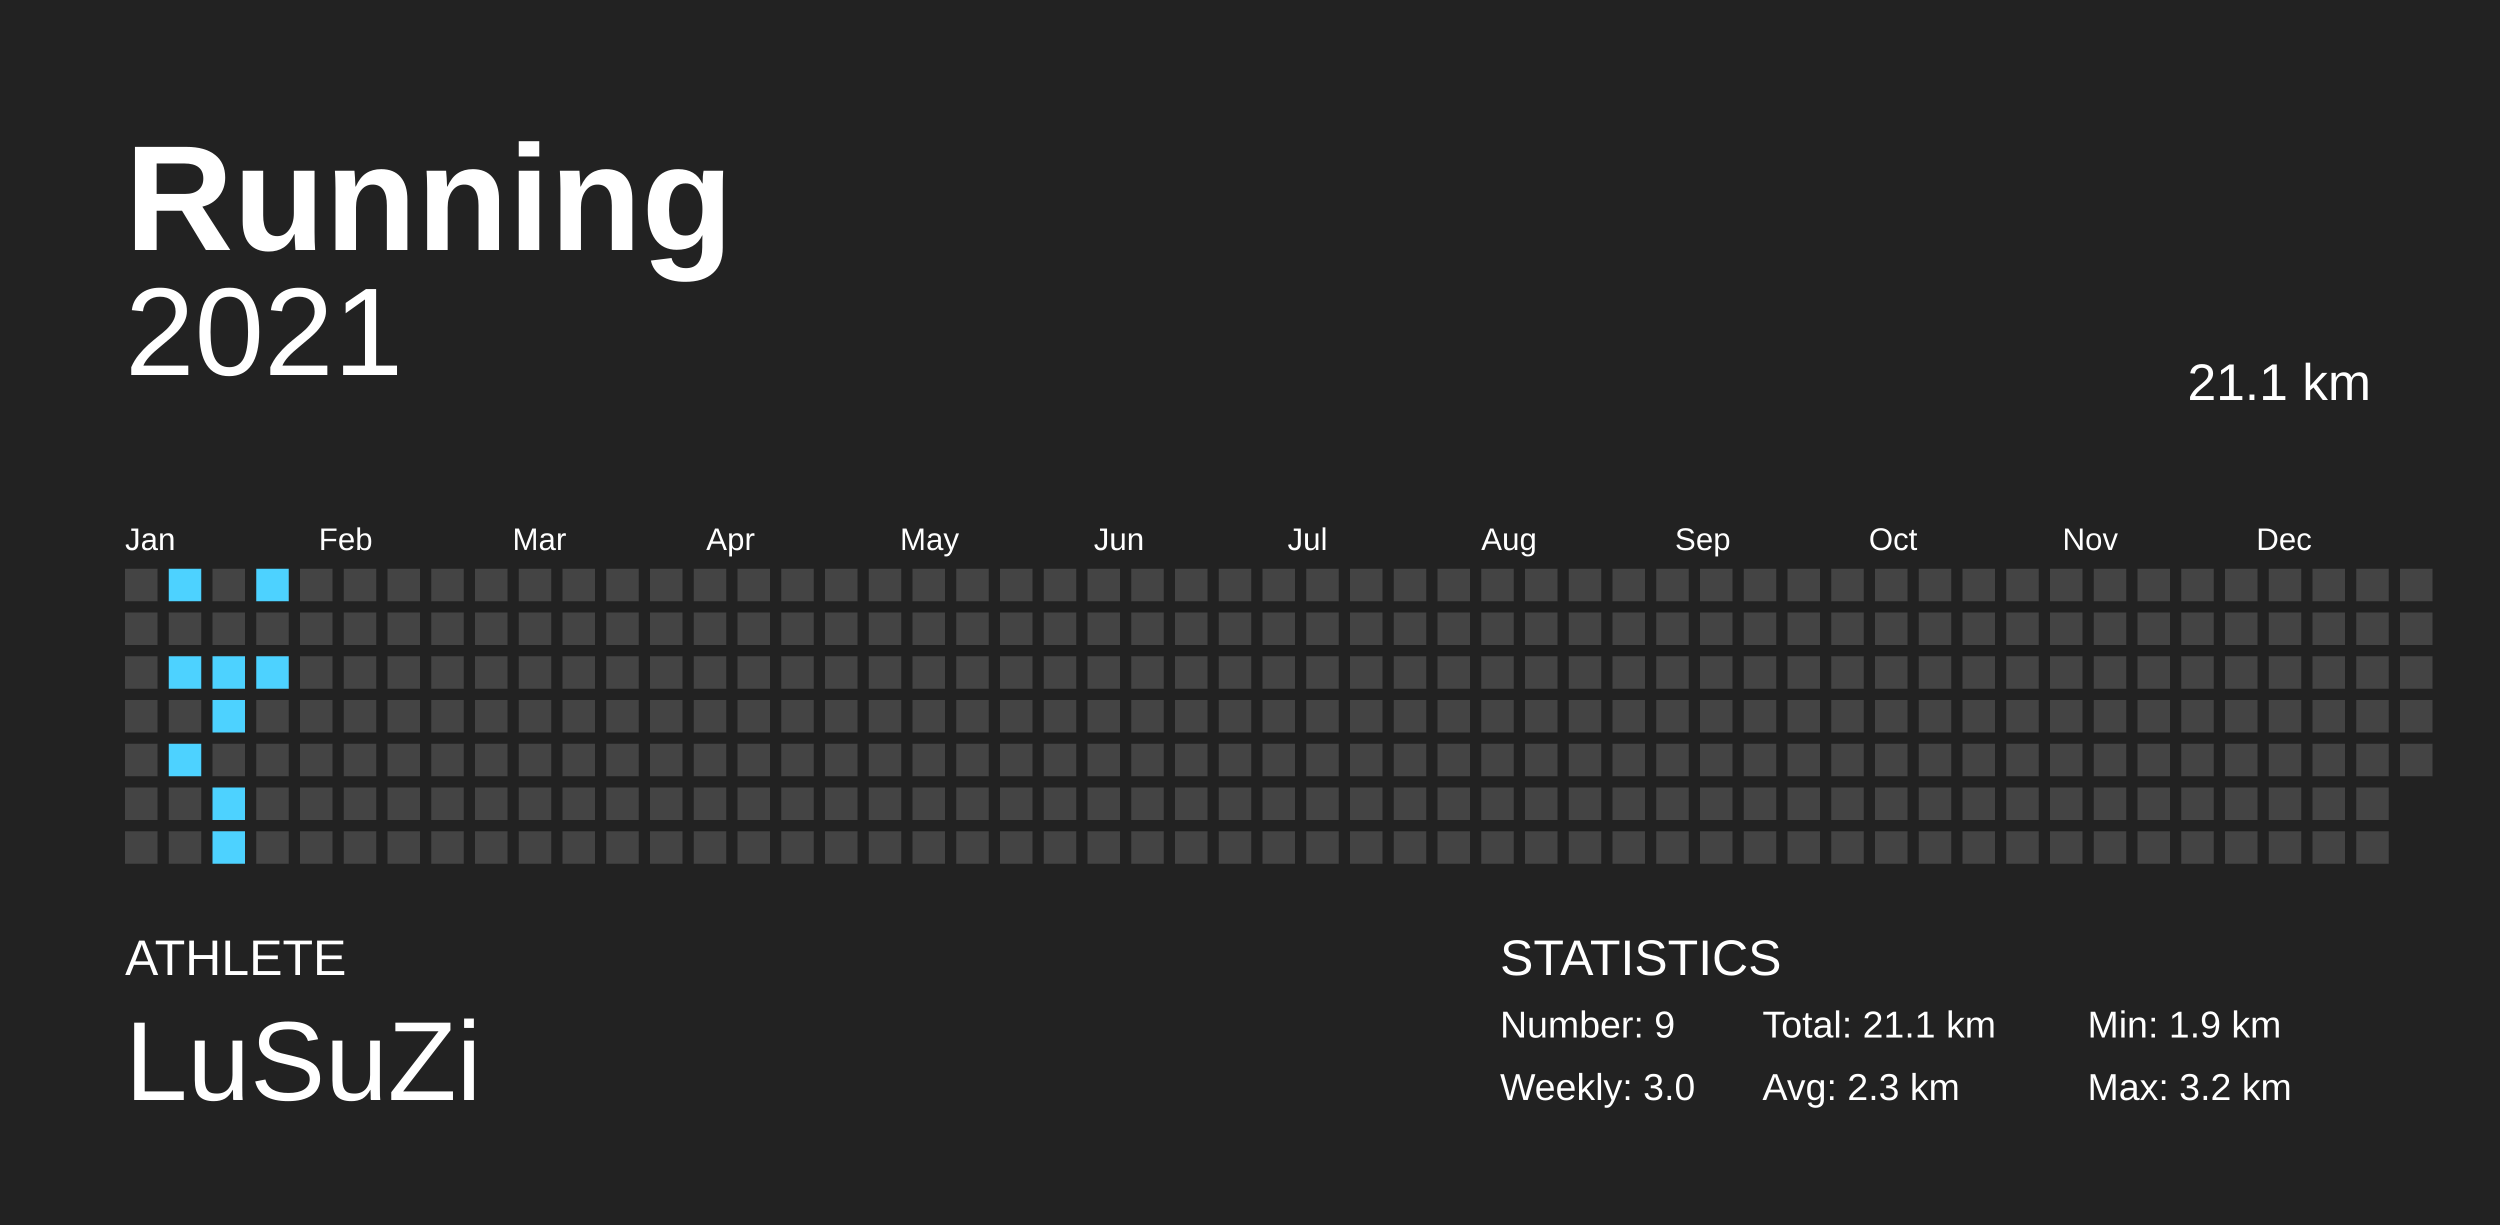
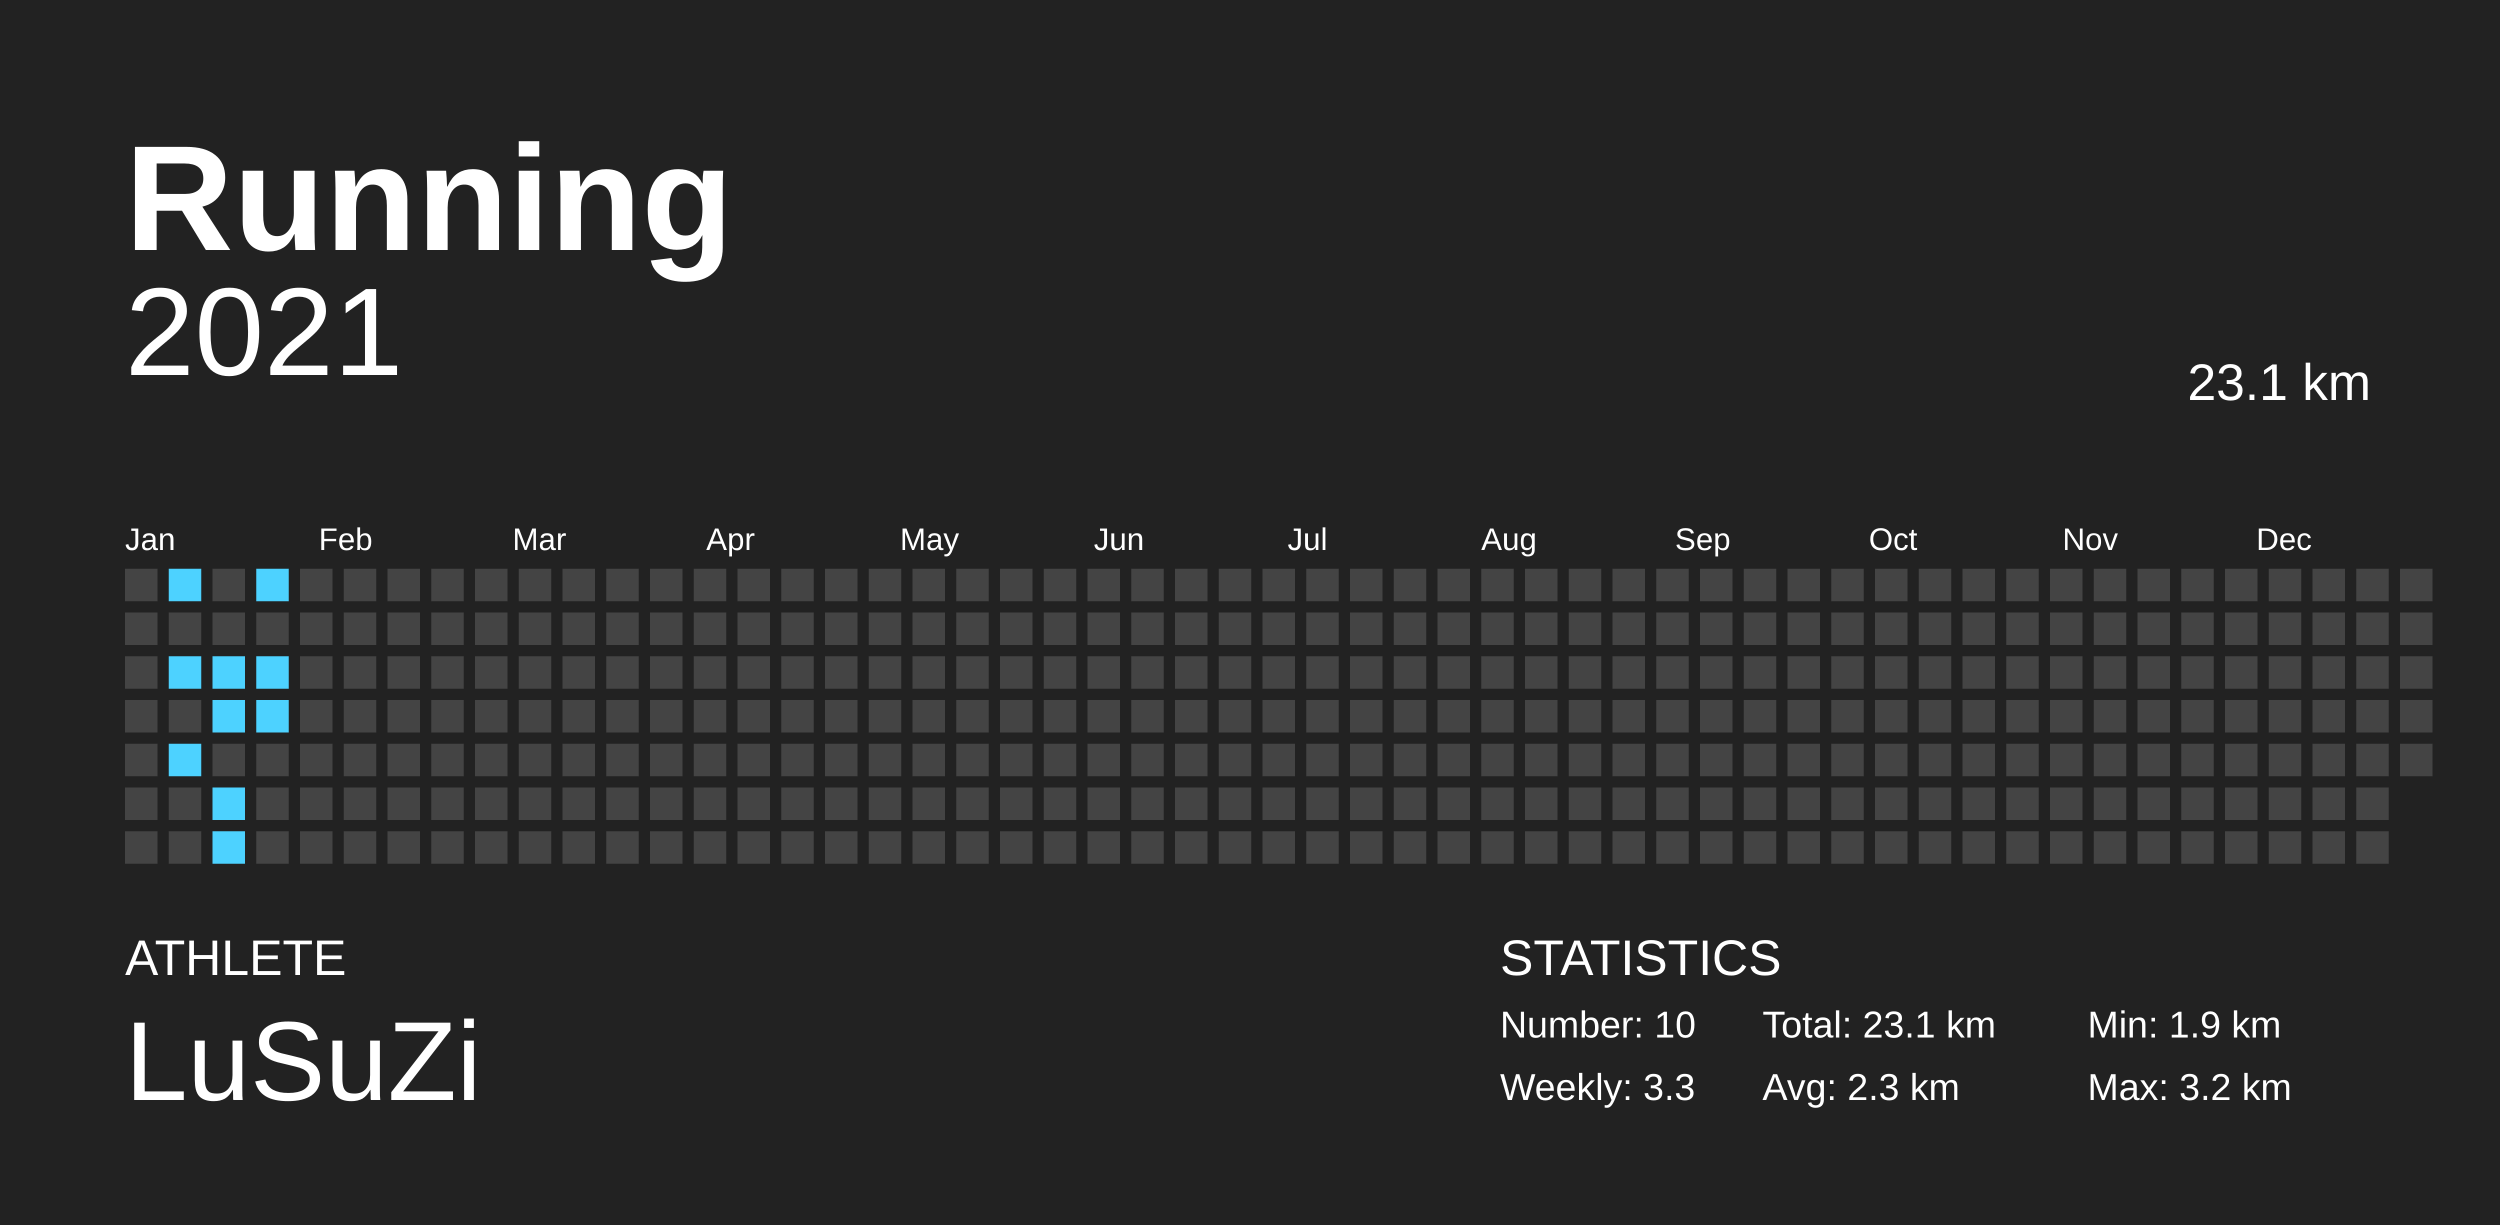
<svg xmlns="http://www.w3.org/2000/svg" baseProfile="full" height="98mm" version="1.1" viewBox="0,0,200,98" width="200mm">
  <defs />
  <rect fill="#222222" height="98" width="200" x="0" y="0" />
  <text fill="#FFFFFF" style="font-size:12px; font-family:Arial; font-weight:bold;" x="10" y="20">Running</text>
  <text fill="#FFFFFF" style="font-size:4px; font-family:Arial" x="10" y="78">ATHLETE</text>
  <text fill="#FFFFFF" style="font-size:9px; font-family:Arial" x="10" y="88">LuSuZi</text>
  <text fill="#FFFFFF" style="font-size:4px; font-family:Arial" x="120" y="78">STATISTICS</text>
-   <text fill="#FFFFFF" style="font-size:3px; font-family:Arial" x="120" y="83">Number: 9</text>
-   <text fill="#FFFFFF" style="font-size:3px; font-family:Arial" x="120" y="88">Weekly: 3.0</text>
-   <text fill="#FFFFFF" style="font-size:3px; font-family:Arial" x="141" y="83">Total: 21.1 km</text>
+   <text fill="#FFFFFF" style="font-size:3px; font-family:Arial" x="120" y="83">Number: 10</text>
+   <text fill="#FFFFFF" style="font-size:3px; font-family:Arial" x="120" y="88">Weekly: 3.3</text>
+   <text fill="#FFFFFF" style="font-size:3px; font-family:Arial" x="141" y="83">Total: 23.1 km</text>
  <text fill="#FFFFFF" style="font-size:3px; font-family:Arial" x="141" y="88">Avg: 2.3 km</text>
  <text fill="#FFFFFF" style="font-size:3px; font-family:Arial" x="167" y="83">Min: 1.9 km</text>
  <text fill="#FFFFFF" style="font-size:3px; font-family:Arial" x="167" y="88">Max: 3.2 km</text>
  <text alignment-baseline="hanging" fill="#FFFFFF" style="font-size:10.0px; font-family:Arial;" x="10" y="30">2021</text>
-   <text alignment-baseline="hanging" fill="#FFFFFF" style="font-size:4.125px; font-family:Arial;" x="175" y="32">21.1 km</text>
+   <text alignment-baseline="hanging" fill="#FFFFFF" style="font-size:4.125px; font-family:Arial;" x="175" y="32">23.1 km</text>
  <text fill="#FFFFFF" style="font-size:2.5px; font-family:Arial" x="10.0" y="44">Jan</text>
  <text fill="#FFFFFF" style="font-size:2.5px; font-family:Arial" x="25.5" y="44">Feb</text>
  <text fill="#FFFFFF" style="font-size:2.5px; font-family:Arial" x="41.0" y="44">Mar</text>
  <text fill="#FFFFFF" style="font-size:2.5px; font-family:Arial" x="56.5" y="44">Apr</text>
  <text fill="#FFFFFF" style="font-size:2.5px; font-family:Arial" x="72.0" y="44">May</text>
  <text fill="#FFFFFF" style="font-size:2.5px; font-family:Arial" x="87.5" y="44">Jun</text>
  <text fill="#FFFFFF" style="font-size:2.5px; font-family:Arial" x="103.0" y="44">Jul</text>
  <text fill="#FFFFFF" style="font-size:2.5px; font-family:Arial" x="118.5" y="44">Aug</text>
  <text fill="#FFFFFF" style="font-size:2.5px; font-family:Arial" x="134.0" y="44">Sep</text>
  <text fill="#FFFFFF" style="font-size:2.5px; font-family:Arial" x="149.5" y="44">Oct</text>
  <text fill="#FFFFFF" style="font-size:2.5px; font-family:Arial" x="165.0" y="44">Nov</text>
  <text fill="#FFFFFF" style="font-size:2.5px; font-family:Arial" x="180.5" y="44">Dec</text>
  <rect fill="#444444" height="2.6" width="2.6" x="10.0" y="45.5" />
  <rect fill="#444444" height="2.6" width="2.6" x="10.0" y="49.0" />
  <rect fill="#444444" height="2.6" width="2.6" x="10.0" y="52.5" />
  <rect fill="#444444" height="2.6" width="2.6" x="10.0" y="56.0" />
  <rect fill="#444444" height="2.6" width="2.6" x="10.0" y="59.5" />
  <rect fill="#444444" height="2.6" width="2.6" x="10.0" y="63.0" />
  <rect fill="#444444" height="2.6" width="2.6" x="10.0" y="66.5" />
  <rect fill="#4dd2ff" height="2.6" width="2.6" x="13.5" y="45.5" />
  <rect fill="#444444" height="2.6" width="2.6" x="13.5" y="49.0" />
  <rect fill="#4dd2ff" height="2.6" width="2.6" x="13.5" y="52.5" />
  <rect fill="#444444" height="2.6" width="2.6" x="13.5" y="56.0" />
  <rect fill="#4dd2ff" height="2.6" width="2.6" x="13.5" y="59.5" />
  <rect fill="#444444" height="2.6" width="2.6" x="13.5" y="63.0" />
  <rect fill="#444444" height="2.6" width="2.6" x="13.5" y="66.5" />
  <rect fill="#444444" height="2.6" width="2.6" x="17.0" y="45.5" />
  <rect fill="#444444" height="2.6" width="2.6" x="17.0" y="49.0" />
  <rect fill="#4dd2ff" height="2.6" width="2.6" x="17.0" y="52.5" />
  <rect fill="#4dd2ff" height="2.6" width="2.6" x="17.0" y="56.0" />
  <rect fill="#444444" height="2.6" width="2.6" x="17.0" y="59.5" />
  <rect fill="#4dd2ff" height="2.6" width="2.6" x="17.0" y="63.0" />
  <rect fill="#4dd2ff" height="2.6" width="2.6" x="17.0" y="66.5" />
  <rect fill="#4dd2ff" height="2.6" width="2.6" x="20.5" y="45.5" />
  <rect fill="#444444" height="2.6" width="2.6" x="20.5" y="49.0" />
  <rect fill="#4dd2ff" height="2.6" width="2.6" x="20.5" y="52.5" />
-   <rect fill="#444444" height="2.6" width="2.6" x="20.5" y="56.0" />
+   <rect fill="#4dd2ff" height="2.6" width="2.6" x="20.5" y="56.0" />
  <rect fill="#444444" height="2.6" width="2.6" x="20.5" y="59.5" />
  <rect fill="#444444" height="2.6" width="2.6" x="20.5" y="63.0" />
  <rect fill="#444444" height="2.6" width="2.6" x="20.5" y="66.5" />
  <rect fill="#444444" height="2.6" width="2.6" x="24.0" y="45.5" />
  <rect fill="#444444" height="2.6" width="2.6" x="24.0" y="49.0" />
  <rect fill="#444444" height="2.6" width="2.6" x="24.0" y="52.5" />
  <rect fill="#444444" height="2.6" width="2.6" x="24.0" y="56.0" />
  <rect fill="#444444" height="2.6" width="2.6" x="24.0" y="59.5" />
  <rect fill="#444444" height="2.6" width="2.6" x="24.0" y="63.0" />
  <rect fill="#444444" height="2.6" width="2.6" x="24.0" y="66.5" />
  <rect fill="#444444" height="2.6" width="2.6" x="27.5" y="45.5" />
  <rect fill="#444444" height="2.6" width="2.6" x="27.5" y="49.0" />
  <rect fill="#444444" height="2.6" width="2.6" x="27.5" y="52.5" />
  <rect fill="#444444" height="2.6" width="2.6" x="27.5" y="56.0" />
  <rect fill="#444444" height="2.6" width="2.6" x="27.5" y="59.5" />
  <rect fill="#444444" height="2.6" width="2.6" x="27.5" y="63.0" />
  <rect fill="#444444" height="2.6" width="2.6" x="27.5" y="66.5" />
  <rect fill="#444444" height="2.6" width="2.6" x="31.0" y="45.5" />
  <rect fill="#444444" height="2.6" width="2.6" x="31.0" y="49.0" />
  <rect fill="#444444" height="2.6" width="2.6" x="31.0" y="52.5" />
  <rect fill="#444444" height="2.6" width="2.6" x="31.0" y="56.0" />
  <rect fill="#444444" height="2.6" width="2.6" x="31.0" y="59.5" />
  <rect fill="#444444" height="2.6" width="2.6" x="31.0" y="63.0" />
  <rect fill="#444444" height="2.6" width="2.6" x="31.0" y="66.5" />
  <rect fill="#444444" height="2.6" width="2.6" x="34.5" y="45.5" />
  <rect fill="#444444" height="2.6" width="2.6" x="34.5" y="49.0" />
  <rect fill="#444444" height="2.6" width="2.6" x="34.5" y="52.5" />
  <rect fill="#444444" height="2.6" width="2.6" x="34.5" y="56.0" />
  <rect fill="#444444" height="2.6" width="2.6" x="34.5" y="59.5" />
  <rect fill="#444444" height="2.6" width="2.6" x="34.5" y="63.0" />
  <rect fill="#444444" height="2.6" width="2.6" x="34.5" y="66.5" />
  <rect fill="#444444" height="2.6" width="2.6" x="38.0" y="45.5" />
  <rect fill="#444444" height="2.6" width="2.6" x="38.0" y="49.0" />
  <rect fill="#444444" height="2.6" width="2.6" x="38.0" y="52.5" />
  <rect fill="#444444" height="2.6" width="2.6" x="38.0" y="56.0" />
  <rect fill="#444444" height="2.6" width="2.6" x="38.0" y="59.5" />
  <rect fill="#444444" height="2.6" width="2.6" x="38.0" y="63.0" />
  <rect fill="#444444" height="2.6" width="2.6" x="38.0" y="66.5" />
  <rect fill="#444444" height="2.6" width="2.6" x="41.5" y="45.5" />
  <rect fill="#444444" height="2.6" width="2.6" x="41.5" y="49.0" />
  <rect fill="#444444" height="2.6" width="2.6" x="41.5" y="52.5" />
  <rect fill="#444444" height="2.6" width="2.6" x="41.5" y="56.0" />
  <rect fill="#444444" height="2.6" width="2.6" x="41.5" y="59.5" />
  <rect fill="#444444" height="2.6" width="2.6" x="41.5" y="63.0" />
  <rect fill="#444444" height="2.6" width="2.6" x="41.5" y="66.5" />
  <rect fill="#444444" height="2.6" width="2.6" x="45.0" y="45.5" />
  <rect fill="#444444" height="2.6" width="2.6" x="45.0" y="49.0" />
  <rect fill="#444444" height="2.6" width="2.6" x="45.0" y="52.5" />
  <rect fill="#444444" height="2.6" width="2.6" x="45.0" y="56.0" />
  <rect fill="#444444" height="2.6" width="2.6" x="45.0" y="59.5" />
  <rect fill="#444444" height="2.6" width="2.6" x="45.0" y="63.0" />
  <rect fill="#444444" height="2.6" width="2.6" x="45.0" y="66.5" />
  <rect fill="#444444" height="2.6" width="2.6" x="48.5" y="45.5" />
  <rect fill="#444444" height="2.6" width="2.6" x="48.5" y="49.0" />
  <rect fill="#444444" height="2.6" width="2.6" x="48.5" y="52.5" />
  <rect fill="#444444" height="2.6" width="2.6" x="48.5" y="56.0" />
  <rect fill="#444444" height="2.6" width="2.6" x="48.5" y="59.5" />
  <rect fill="#444444" height="2.6" width="2.6" x="48.5" y="63.0" />
  <rect fill="#444444" height="2.6" width="2.6" x="48.5" y="66.5" />
  <rect fill="#444444" height="2.6" width="2.6" x="52.0" y="45.5" />
  <rect fill="#444444" height="2.6" width="2.6" x="52.0" y="49.0" />
  <rect fill="#444444" height="2.6" width="2.6" x="52.0" y="52.5" />
  <rect fill="#444444" height="2.6" width="2.6" x="52.0" y="56.0" />
  <rect fill="#444444" height="2.6" width="2.6" x="52.0" y="59.5" />
  <rect fill="#444444" height="2.6" width="2.6" x="52.0" y="63.0" />
  <rect fill="#444444" height="2.6" width="2.6" x="52.0" y="66.5" />
  <rect fill="#444444" height="2.6" width="2.6" x="55.5" y="45.5" />
  <rect fill="#444444" height="2.6" width="2.6" x="55.5" y="49.0" />
  <rect fill="#444444" height="2.6" width="2.6" x="55.5" y="52.5" />
  <rect fill="#444444" height="2.6" width="2.6" x="55.5" y="56.0" />
  <rect fill="#444444" height="2.6" width="2.6" x="55.5" y="59.5" />
  <rect fill="#444444" height="2.6" width="2.6" x="55.5" y="63.0" />
  <rect fill="#444444" height="2.6" width="2.6" x="55.5" y="66.5" />
  <rect fill="#444444" height="2.6" width="2.6" x="59.0" y="45.5" />
  <rect fill="#444444" height="2.6" width="2.6" x="59.0" y="49.0" />
  <rect fill="#444444" height="2.6" width="2.6" x="59.0" y="52.5" />
  <rect fill="#444444" height="2.6" width="2.6" x="59.0" y="56.0" />
  <rect fill="#444444" height="2.6" width="2.6" x="59.0" y="59.5" />
  <rect fill="#444444" height="2.6" width="2.6" x="59.0" y="63.0" />
  <rect fill="#444444" height="2.6" width="2.6" x="59.0" y="66.5" />
  <rect fill="#444444" height="2.6" width="2.6" x="62.5" y="45.5" />
  <rect fill="#444444" height="2.6" width="2.6" x="62.5" y="49.0" />
  <rect fill="#444444" height="2.6" width="2.6" x="62.5" y="52.5" />
  <rect fill="#444444" height="2.6" width="2.6" x="62.5" y="56.0" />
  <rect fill="#444444" height="2.6" width="2.6" x="62.5" y="59.5" />
  <rect fill="#444444" height="2.6" width="2.6" x="62.5" y="63.0" />
  <rect fill="#444444" height="2.6" width="2.6" x="62.5" y="66.5" />
  <rect fill="#444444" height="2.6" width="2.6" x="66.0" y="45.5" />
  <rect fill="#444444" height="2.6" width="2.6" x="66.0" y="49.0" />
  <rect fill="#444444" height="2.6" width="2.6" x="66.0" y="52.5" />
  <rect fill="#444444" height="2.6" width="2.6" x="66.0" y="56.0" />
  <rect fill="#444444" height="2.6" width="2.6" x="66.0" y="59.5" />
  <rect fill="#444444" height="2.6" width="2.6" x="66.0" y="63.0" />
  <rect fill="#444444" height="2.6" width="2.6" x="66.0" y="66.5" />
  <rect fill="#444444" height="2.6" width="2.6" x="69.5" y="45.5" />
  <rect fill="#444444" height="2.6" width="2.6" x="69.5" y="49.0" />
  <rect fill="#444444" height="2.6" width="2.6" x="69.5" y="52.5" />
  <rect fill="#444444" height="2.6" width="2.6" x="69.5" y="56.0" />
  <rect fill="#444444" height="2.6" width="2.6" x="69.5" y="59.5" />
  <rect fill="#444444" height="2.6" width="2.6" x="69.5" y="63.0" />
  <rect fill="#444444" height="2.6" width="2.6" x="69.5" y="66.5" />
  <rect fill="#444444" height="2.6" width="2.6" x="73.0" y="45.5" />
  <rect fill="#444444" height="2.6" width="2.6" x="73.0" y="49.0" />
  <rect fill="#444444" height="2.6" width="2.6" x="73.0" y="52.5" />
  <rect fill="#444444" height="2.6" width="2.6" x="73.0" y="56.0" />
  <rect fill="#444444" height="2.6" width="2.6" x="73.0" y="59.5" />
  <rect fill="#444444" height="2.6" width="2.6" x="73.0" y="63.0" />
  <rect fill="#444444" height="2.6" width="2.6" x="73.0" y="66.5" />
  <rect fill="#444444" height="2.6" width="2.6" x="76.5" y="45.5" />
  <rect fill="#444444" height="2.6" width="2.6" x="76.5" y="49.0" />
  <rect fill="#444444" height="2.6" width="2.6" x="76.5" y="52.5" />
  <rect fill="#444444" height="2.6" width="2.6" x="76.5" y="56.0" />
  <rect fill="#444444" height="2.6" width="2.6" x="76.5" y="59.5" />
  <rect fill="#444444" height="2.6" width="2.6" x="76.5" y="63.0" />
  <rect fill="#444444" height="2.6" width="2.6" x="76.5" y="66.5" />
  <rect fill="#444444" height="2.6" width="2.6" x="80.0" y="45.5" />
  <rect fill="#444444" height="2.6" width="2.6" x="80.0" y="49.0" />
  <rect fill="#444444" height="2.6" width="2.6" x="80.0" y="52.5" />
  <rect fill="#444444" height="2.6" width="2.6" x="80.0" y="56.0" />
  <rect fill="#444444" height="2.6" width="2.6" x="80.0" y="59.5" />
  <rect fill="#444444" height="2.6" width="2.6" x="80.0" y="63.0" />
  <rect fill="#444444" height="2.6" width="2.6" x="80.0" y="66.5" />
  <rect fill="#444444" height="2.6" width="2.6" x="83.5" y="45.5" />
  <rect fill="#444444" height="2.6" width="2.6" x="83.5" y="49.0" />
  <rect fill="#444444" height="2.6" width="2.6" x="83.5" y="52.5" />
  <rect fill="#444444" height="2.6" width="2.6" x="83.5" y="56.0" />
  <rect fill="#444444" height="2.6" width="2.6" x="83.5" y="59.5" />
  <rect fill="#444444" height="2.6" width="2.6" x="83.5" y="63.0" />
  <rect fill="#444444" height="2.6" width="2.6" x="83.5" y="66.5" />
  <rect fill="#444444" height="2.6" width="2.6" x="87.0" y="45.5" />
  <rect fill="#444444" height="2.6" width="2.6" x="87.0" y="49.0" />
  <rect fill="#444444" height="2.6" width="2.6" x="87.0" y="52.5" />
  <rect fill="#444444" height="2.6" width="2.6" x="87.0" y="56.0" />
  <rect fill="#444444" height="2.6" width="2.6" x="87.0" y="59.5" />
  <rect fill="#444444" height="2.6" width="2.6" x="87.0" y="63.0" />
  <rect fill="#444444" height="2.6" width="2.6" x="87.0" y="66.5" />
  <rect fill="#444444" height="2.6" width="2.6" x="90.5" y="45.5" />
  <rect fill="#444444" height="2.6" width="2.6" x="90.5" y="49.0" />
  <rect fill="#444444" height="2.6" width="2.6" x="90.5" y="52.5" />
  <rect fill="#444444" height="2.6" width="2.6" x="90.5" y="56.0" />
  <rect fill="#444444" height="2.6" width="2.6" x="90.5" y="59.5" />
  <rect fill="#444444" height="2.6" width="2.6" x="90.5" y="63.0" />
  <rect fill="#444444" height="2.6" width="2.6" x="90.5" y="66.5" />
  <rect fill="#444444" height="2.6" width="2.6" x="94.0" y="45.5" />
  <rect fill="#444444" height="2.6" width="2.6" x="94.0" y="49.0" />
  <rect fill="#444444" height="2.6" width="2.6" x="94.0" y="52.5" />
  <rect fill="#444444" height="2.6" width="2.6" x="94.0" y="56.0" />
  <rect fill="#444444" height="2.6" width="2.6" x="94.0" y="59.5" />
  <rect fill="#444444" height="2.6" width="2.6" x="94.0" y="63.0" />
  <rect fill="#444444" height="2.6" width="2.6" x="94.0" y="66.5" />
  <rect fill="#444444" height="2.6" width="2.6" x="97.5" y="45.5" />
  <rect fill="#444444" height="2.6" width="2.6" x="97.5" y="49.0" />
  <rect fill="#444444" height="2.6" width="2.6" x="97.5" y="52.5" />
  <rect fill="#444444" height="2.6" width="2.6" x="97.5" y="56.0" />
  <rect fill="#444444" height="2.6" width="2.6" x="97.5" y="59.5" />
  <rect fill="#444444" height="2.6" width="2.6" x="97.5" y="63.0" />
  <rect fill="#444444" height="2.6" width="2.6" x="97.5" y="66.5" />
  <rect fill="#444444" height="2.6" width="2.6" x="101.0" y="45.5" />
  <rect fill="#444444" height="2.6" width="2.6" x="101.0" y="49.0" />
  <rect fill="#444444" height="2.6" width="2.6" x="101.0" y="52.5" />
  <rect fill="#444444" height="2.6" width="2.6" x="101.0" y="56.0" />
  <rect fill="#444444" height="2.6" width="2.6" x="101.0" y="59.5" />
  <rect fill="#444444" height="2.6" width="2.6" x="101.0" y="63.0" />
  <rect fill="#444444" height="2.6" width="2.6" x="101.0" y="66.5" />
  <rect fill="#444444" height="2.6" width="2.6" x="104.5" y="45.5" />
  <rect fill="#444444" height="2.6" width="2.6" x="104.5" y="49.0" />
  <rect fill="#444444" height="2.6" width="2.6" x="104.5" y="52.5" />
  <rect fill="#444444" height="2.6" width="2.6" x="104.5" y="56.0" />
  <rect fill="#444444" height="2.6" width="2.6" x="104.5" y="59.5" />
  <rect fill="#444444" height="2.6" width="2.6" x="104.5" y="63.0" />
  <rect fill="#444444" height="2.6" width="2.6" x="104.5" y="66.5" />
  <rect fill="#444444" height="2.6" width="2.6" x="108.0" y="45.5" />
  <rect fill="#444444" height="2.6" width="2.6" x="108.0" y="49.0" />
  <rect fill="#444444" height="2.6" width="2.6" x="108.0" y="52.5" />
  <rect fill="#444444" height="2.6" width="2.6" x="108.0" y="56.0" />
  <rect fill="#444444" height="2.6" width="2.6" x="108.0" y="59.5" />
  <rect fill="#444444" height="2.6" width="2.6" x="108.0" y="63.0" />
  <rect fill="#444444" height="2.6" width="2.6" x="108.0" y="66.5" />
  <rect fill="#444444" height="2.6" width="2.6" x="111.5" y="45.5" />
  <rect fill="#444444" height="2.6" width="2.6" x="111.5" y="49.0" />
  <rect fill="#444444" height="2.6" width="2.6" x="111.5" y="52.5" />
  <rect fill="#444444" height="2.6" width="2.6" x="111.5" y="56.0" />
  <rect fill="#444444" height="2.6" width="2.6" x="111.5" y="59.5" />
  <rect fill="#444444" height="2.6" width="2.6" x="111.5" y="63.0" />
  <rect fill="#444444" height="2.6" width="2.6" x="111.5" y="66.5" />
  <rect fill="#444444" height="2.6" width="2.6" x="115.0" y="45.5" />
  <rect fill="#444444" height="2.6" width="2.6" x="115.0" y="49.0" />
  <rect fill="#444444" height="2.6" width="2.6" x="115.0" y="52.5" />
  <rect fill="#444444" height="2.6" width="2.6" x="115.0" y="56.0" />
  <rect fill="#444444" height="2.6" width="2.6" x="115.0" y="59.5" />
  <rect fill="#444444" height="2.6" width="2.6" x="115.0" y="63.0" />
  <rect fill="#444444" height="2.6" width="2.6" x="115.0" y="66.5" />
  <rect fill="#444444" height="2.6" width="2.6" x="118.5" y="45.5" />
  <rect fill="#444444" height="2.6" width="2.6" x="118.5" y="49.0" />
  <rect fill="#444444" height="2.6" width="2.6" x="118.5" y="52.5" />
  <rect fill="#444444" height="2.6" width="2.6" x="118.5" y="56.0" />
  <rect fill="#444444" height="2.6" width="2.6" x="118.5" y="59.5" />
  <rect fill="#444444" height="2.6" width="2.6" x="118.5" y="63.0" />
  <rect fill="#444444" height="2.6" width="2.6" x="118.5" y="66.5" />
  <rect fill="#444444" height="2.6" width="2.6" x="122.0" y="45.5" />
  <rect fill="#444444" height="2.6" width="2.6" x="122.0" y="49.0" />
  <rect fill="#444444" height="2.6" width="2.6" x="122.0" y="52.5" />
  <rect fill="#444444" height="2.6" width="2.6" x="122.0" y="56.0" />
  <rect fill="#444444" height="2.6" width="2.6" x="122.0" y="59.5" />
  <rect fill="#444444" height="2.6" width="2.6" x="122.0" y="63.0" />
  <rect fill="#444444" height="2.6" width="2.6" x="122.0" y="66.5" />
  <rect fill="#444444" height="2.6" width="2.6" x="125.5" y="45.5" />
  <rect fill="#444444" height="2.6" width="2.6" x="125.5" y="49.0" />
  <rect fill="#444444" height="2.6" width="2.6" x="125.5" y="52.5" />
  <rect fill="#444444" height="2.6" width="2.6" x="125.5" y="56.0" />
  <rect fill="#444444" height="2.6" width="2.6" x="125.5" y="59.5" />
  <rect fill="#444444" height="2.6" width="2.6" x="125.5" y="63.0" />
  <rect fill="#444444" height="2.6" width="2.6" x="125.5" y="66.5" />
  <rect fill="#444444" height="2.6" width="2.6" x="129.0" y="45.5" />
  <rect fill="#444444" height="2.6" width="2.6" x="129.0" y="49.0" />
  <rect fill="#444444" height="2.6" width="2.6" x="129.0" y="52.5" />
  <rect fill="#444444" height="2.6" width="2.6" x="129.0" y="56.0" />
  <rect fill="#444444" height="2.6" width="2.6" x="129.0" y="59.5" />
  <rect fill="#444444" height="2.6" width="2.6" x="129.0" y="63.0" />
  <rect fill="#444444" height="2.6" width="2.6" x="129.0" y="66.5" />
  <rect fill="#444444" height="2.6" width="2.6" x="132.5" y="45.5" />
  <rect fill="#444444" height="2.6" width="2.6" x="132.5" y="49.0" />
  <rect fill="#444444" height="2.6" width="2.6" x="132.5" y="52.5" />
  <rect fill="#444444" height="2.6" width="2.6" x="132.5" y="56.0" />
  <rect fill="#444444" height="2.6" width="2.6" x="132.5" y="59.5" />
  <rect fill="#444444" height="2.6" width="2.6" x="132.5" y="63.0" />
  <rect fill="#444444" height="2.6" width="2.6" x="132.5" y="66.5" />
  <rect fill="#444444" height="2.6" width="2.6" x="136.0" y="45.5" />
  <rect fill="#444444" height="2.6" width="2.6" x="136.0" y="49.0" />
  <rect fill="#444444" height="2.6" width="2.6" x="136.0" y="52.5" />
  <rect fill="#444444" height="2.6" width="2.6" x="136.0" y="56.0" />
  <rect fill="#444444" height="2.6" width="2.6" x="136.0" y="59.5" />
  <rect fill="#444444" height="2.6" width="2.6" x="136.0" y="63.0" />
  <rect fill="#444444" height="2.6" width="2.6" x="136.0" y="66.5" />
  <rect fill="#444444" height="2.6" width="2.6" x="139.5" y="45.5" />
  <rect fill="#444444" height="2.6" width="2.6" x="139.5" y="49.0" />
  <rect fill="#444444" height="2.6" width="2.6" x="139.5" y="52.5" />
  <rect fill="#444444" height="2.6" width="2.6" x="139.5" y="56.0" />
  <rect fill="#444444" height="2.6" width="2.6" x="139.5" y="59.5" />
  <rect fill="#444444" height="2.6" width="2.6" x="139.5" y="63.0" />
  <rect fill="#444444" height="2.6" width="2.6" x="139.5" y="66.5" />
  <rect fill="#444444" height="2.6" width="2.6" x="143.0" y="45.5" />
  <rect fill="#444444" height="2.6" width="2.6" x="143.0" y="49.0" />
  <rect fill="#444444" height="2.6" width="2.6" x="143.0" y="52.5" />
  <rect fill="#444444" height="2.6" width="2.6" x="143.0" y="56.0" />
  <rect fill="#444444" height="2.6" width="2.6" x="143.0" y="59.5" />
  <rect fill="#444444" height="2.6" width="2.6" x="143.0" y="63.0" />
  <rect fill="#444444" height="2.6" width="2.6" x="143.0" y="66.5" />
  <rect fill="#444444" height="2.6" width="2.6" x="146.5" y="45.5" />
  <rect fill="#444444" height="2.6" width="2.6" x="146.5" y="49.0" />
  <rect fill="#444444" height="2.6" width="2.6" x="146.5" y="52.5" />
  <rect fill="#444444" height="2.6" width="2.6" x="146.5" y="56.0" />
  <rect fill="#444444" height="2.6" width="2.6" x="146.5" y="59.5" />
  <rect fill="#444444" height="2.6" width="2.6" x="146.5" y="63.0" />
  <rect fill="#444444" height="2.6" width="2.6" x="146.5" y="66.5" />
  <rect fill="#444444" height="2.6" width="2.6" x="150.0" y="45.5" />
  <rect fill="#444444" height="2.6" width="2.6" x="150.0" y="49.0" />
  <rect fill="#444444" height="2.6" width="2.6" x="150.0" y="52.5" />
  <rect fill="#444444" height="2.6" width="2.6" x="150.0" y="56.0" />
  <rect fill="#444444" height="2.6" width="2.6" x="150.0" y="59.5" />
  <rect fill="#444444" height="2.6" width="2.6" x="150.0" y="63.0" />
  <rect fill="#444444" height="2.6" width="2.6" x="150.0" y="66.5" />
  <rect fill="#444444" height="2.6" width="2.6" x="153.5" y="45.5" />
  <rect fill="#444444" height="2.6" width="2.6" x="153.5" y="49.0" />
  <rect fill="#444444" height="2.6" width="2.6" x="153.5" y="52.5" />
  <rect fill="#444444" height="2.6" width="2.6" x="153.5" y="56.0" />
  <rect fill="#444444" height="2.6" width="2.6" x="153.5" y="59.5" />
  <rect fill="#444444" height="2.6" width="2.6" x="153.5" y="63.0" />
  <rect fill="#444444" height="2.6" width="2.6" x="153.5" y="66.5" />
  <rect fill="#444444" height="2.6" width="2.6" x="157.0" y="45.5" />
  <rect fill="#444444" height="2.6" width="2.6" x="157.0" y="49.0" />
  <rect fill="#444444" height="2.6" width="2.6" x="157.0" y="52.5" />
  <rect fill="#444444" height="2.6" width="2.6" x="157.0" y="56.0" />
  <rect fill="#444444" height="2.6" width="2.6" x="157.0" y="59.5" />
  <rect fill="#444444" height="2.6" width="2.6" x="157.0" y="63.0" />
  <rect fill="#444444" height="2.6" width="2.6" x="157.0" y="66.5" />
  <rect fill="#444444" height="2.6" width="2.6" x="160.5" y="45.5" />
  <rect fill="#444444" height="2.6" width="2.6" x="160.5" y="49.0" />
  <rect fill="#444444" height="2.6" width="2.6" x="160.5" y="52.5" />
  <rect fill="#444444" height="2.6" width="2.6" x="160.5" y="56.0" />
  <rect fill="#444444" height="2.6" width="2.6" x="160.5" y="59.5" />
  <rect fill="#444444" height="2.6" width="2.6" x="160.5" y="63.0" />
  <rect fill="#444444" height="2.6" width="2.6" x="160.5" y="66.5" />
  <rect fill="#444444" height="2.6" width="2.6" x="164.0" y="45.5" />
  <rect fill="#444444" height="2.6" width="2.6" x="164.0" y="49.0" />
  <rect fill="#444444" height="2.6" width="2.6" x="164.0" y="52.5" />
  <rect fill="#444444" height="2.6" width="2.6" x="164.0" y="56.0" />
  <rect fill="#444444" height="2.6" width="2.6" x="164.0" y="59.5" />
  <rect fill="#444444" height="2.6" width="2.6" x="164.0" y="63.0" />
  <rect fill="#444444" height="2.6" width="2.6" x="164.0" y="66.5" />
  <rect fill="#444444" height="2.6" width="2.6" x="167.5" y="45.5" />
  <rect fill="#444444" height="2.6" width="2.6" x="167.5" y="49.0" />
  <rect fill="#444444" height="2.6" width="2.6" x="167.5" y="52.5" />
  <rect fill="#444444" height="2.6" width="2.6" x="167.5" y="56.0" />
  <rect fill="#444444" height="2.6" width="2.6" x="167.5" y="59.5" />
  <rect fill="#444444" height="2.6" width="2.6" x="167.5" y="63.0" />
  <rect fill="#444444" height="2.6" width="2.6" x="167.5" y="66.5" />
  <rect fill="#444444" height="2.6" width="2.6" x="171.0" y="45.5" />
  <rect fill="#444444" height="2.6" width="2.6" x="171.0" y="49.0" />
  <rect fill="#444444" height="2.6" width="2.6" x="171.0" y="52.5" />
  <rect fill="#444444" height="2.6" width="2.6" x="171.0" y="56.0" />
  <rect fill="#444444" height="2.6" width="2.6" x="171.0" y="59.5" />
  <rect fill="#444444" height="2.6" width="2.6" x="171.0" y="63.0" />
  <rect fill="#444444" height="2.6" width="2.6" x="171.0" y="66.5" />
  <rect fill="#444444" height="2.6" width="2.6" x="174.5" y="45.5" />
  <rect fill="#444444" height="2.6" width="2.6" x="174.5" y="49.0" />
  <rect fill="#444444" height="2.6" width="2.6" x="174.5" y="52.5" />
  <rect fill="#444444" height="2.6" width="2.6" x="174.5" y="56.0" />
  <rect fill="#444444" height="2.6" width="2.6" x="174.5" y="59.5" />
  <rect fill="#444444" height="2.6" width="2.6" x="174.5" y="63.0" />
  <rect fill="#444444" height="2.6" width="2.6" x="174.5" y="66.5" />
  <rect fill="#444444" height="2.6" width="2.6" x="178.0" y="45.5" />
  <rect fill="#444444" height="2.6" width="2.6" x="178.0" y="49.0" />
  <rect fill="#444444" height="2.6" width="2.6" x="178.0" y="52.5" />
  <rect fill="#444444" height="2.6" width="2.6" x="178.0" y="56.0" />
  <rect fill="#444444" height="2.6" width="2.6" x="178.0" y="59.5" />
  <rect fill="#444444" height="2.6" width="2.6" x="178.0" y="63.0" />
  <rect fill="#444444" height="2.6" width="2.6" x="178.0" y="66.5" />
  <rect fill="#444444" height="2.6" width="2.6" x="181.5" y="45.5" />
  <rect fill="#444444" height="2.6" width="2.6" x="181.5" y="49.0" />
  <rect fill="#444444" height="2.6" width="2.6" x="181.5" y="52.5" />
  <rect fill="#444444" height="2.6" width="2.6" x="181.5" y="56.0" />
  <rect fill="#444444" height="2.6" width="2.6" x="181.5" y="59.5" />
  <rect fill="#444444" height="2.6" width="2.6" x="181.5" y="63.0" />
  <rect fill="#444444" height="2.6" width="2.6" x="181.5" y="66.5" />
  <rect fill="#444444" height="2.6" width="2.6" x="185.0" y="45.5" />
  <rect fill="#444444" height="2.6" width="2.6" x="185.0" y="49.0" />
  <rect fill="#444444" height="2.6" width="2.6" x="185.0" y="52.5" />
  <rect fill="#444444" height="2.6" width="2.6" x="185.0" y="56.0" />
  <rect fill="#444444" height="2.6" width="2.6" x="185.0" y="59.5" />
  <rect fill="#444444" height="2.6" width="2.6" x="185.0" y="63.0" />
  <rect fill="#444444" height="2.6" width="2.6" x="185.0" y="66.5" />
  <rect fill="#444444" height="2.6" width="2.6" x="188.5" y="45.5" />
  <rect fill="#444444" height="2.6" width="2.6" x="188.5" y="49.0" />
  <rect fill="#444444" height="2.6" width="2.6" x="188.5" y="52.5" />
  <rect fill="#444444" height="2.6" width="2.6" x="188.5" y="56.0" />
  <rect fill="#444444" height="2.6" width="2.6" x="188.5" y="59.5" />
  <rect fill="#444444" height="2.6" width="2.6" x="188.5" y="63.0" />
  <rect fill="#444444" height="2.6" width="2.6" x="188.5" y="66.5" />
  <rect fill="#444444" height="2.6" width="2.6" x="192.0" y="45.5" />
  <rect fill="#444444" height="2.6" width="2.6" x="192.0" y="49.0" />
  <rect fill="#444444" height="2.6" width="2.6" x="192.0" y="52.5" />
  <rect fill="#444444" height="2.6" width="2.6" x="192.0" y="56.0" />
  <rect fill="#444444" height="2.6" width="2.6" x="192.0" y="59.5" />
</svg>
